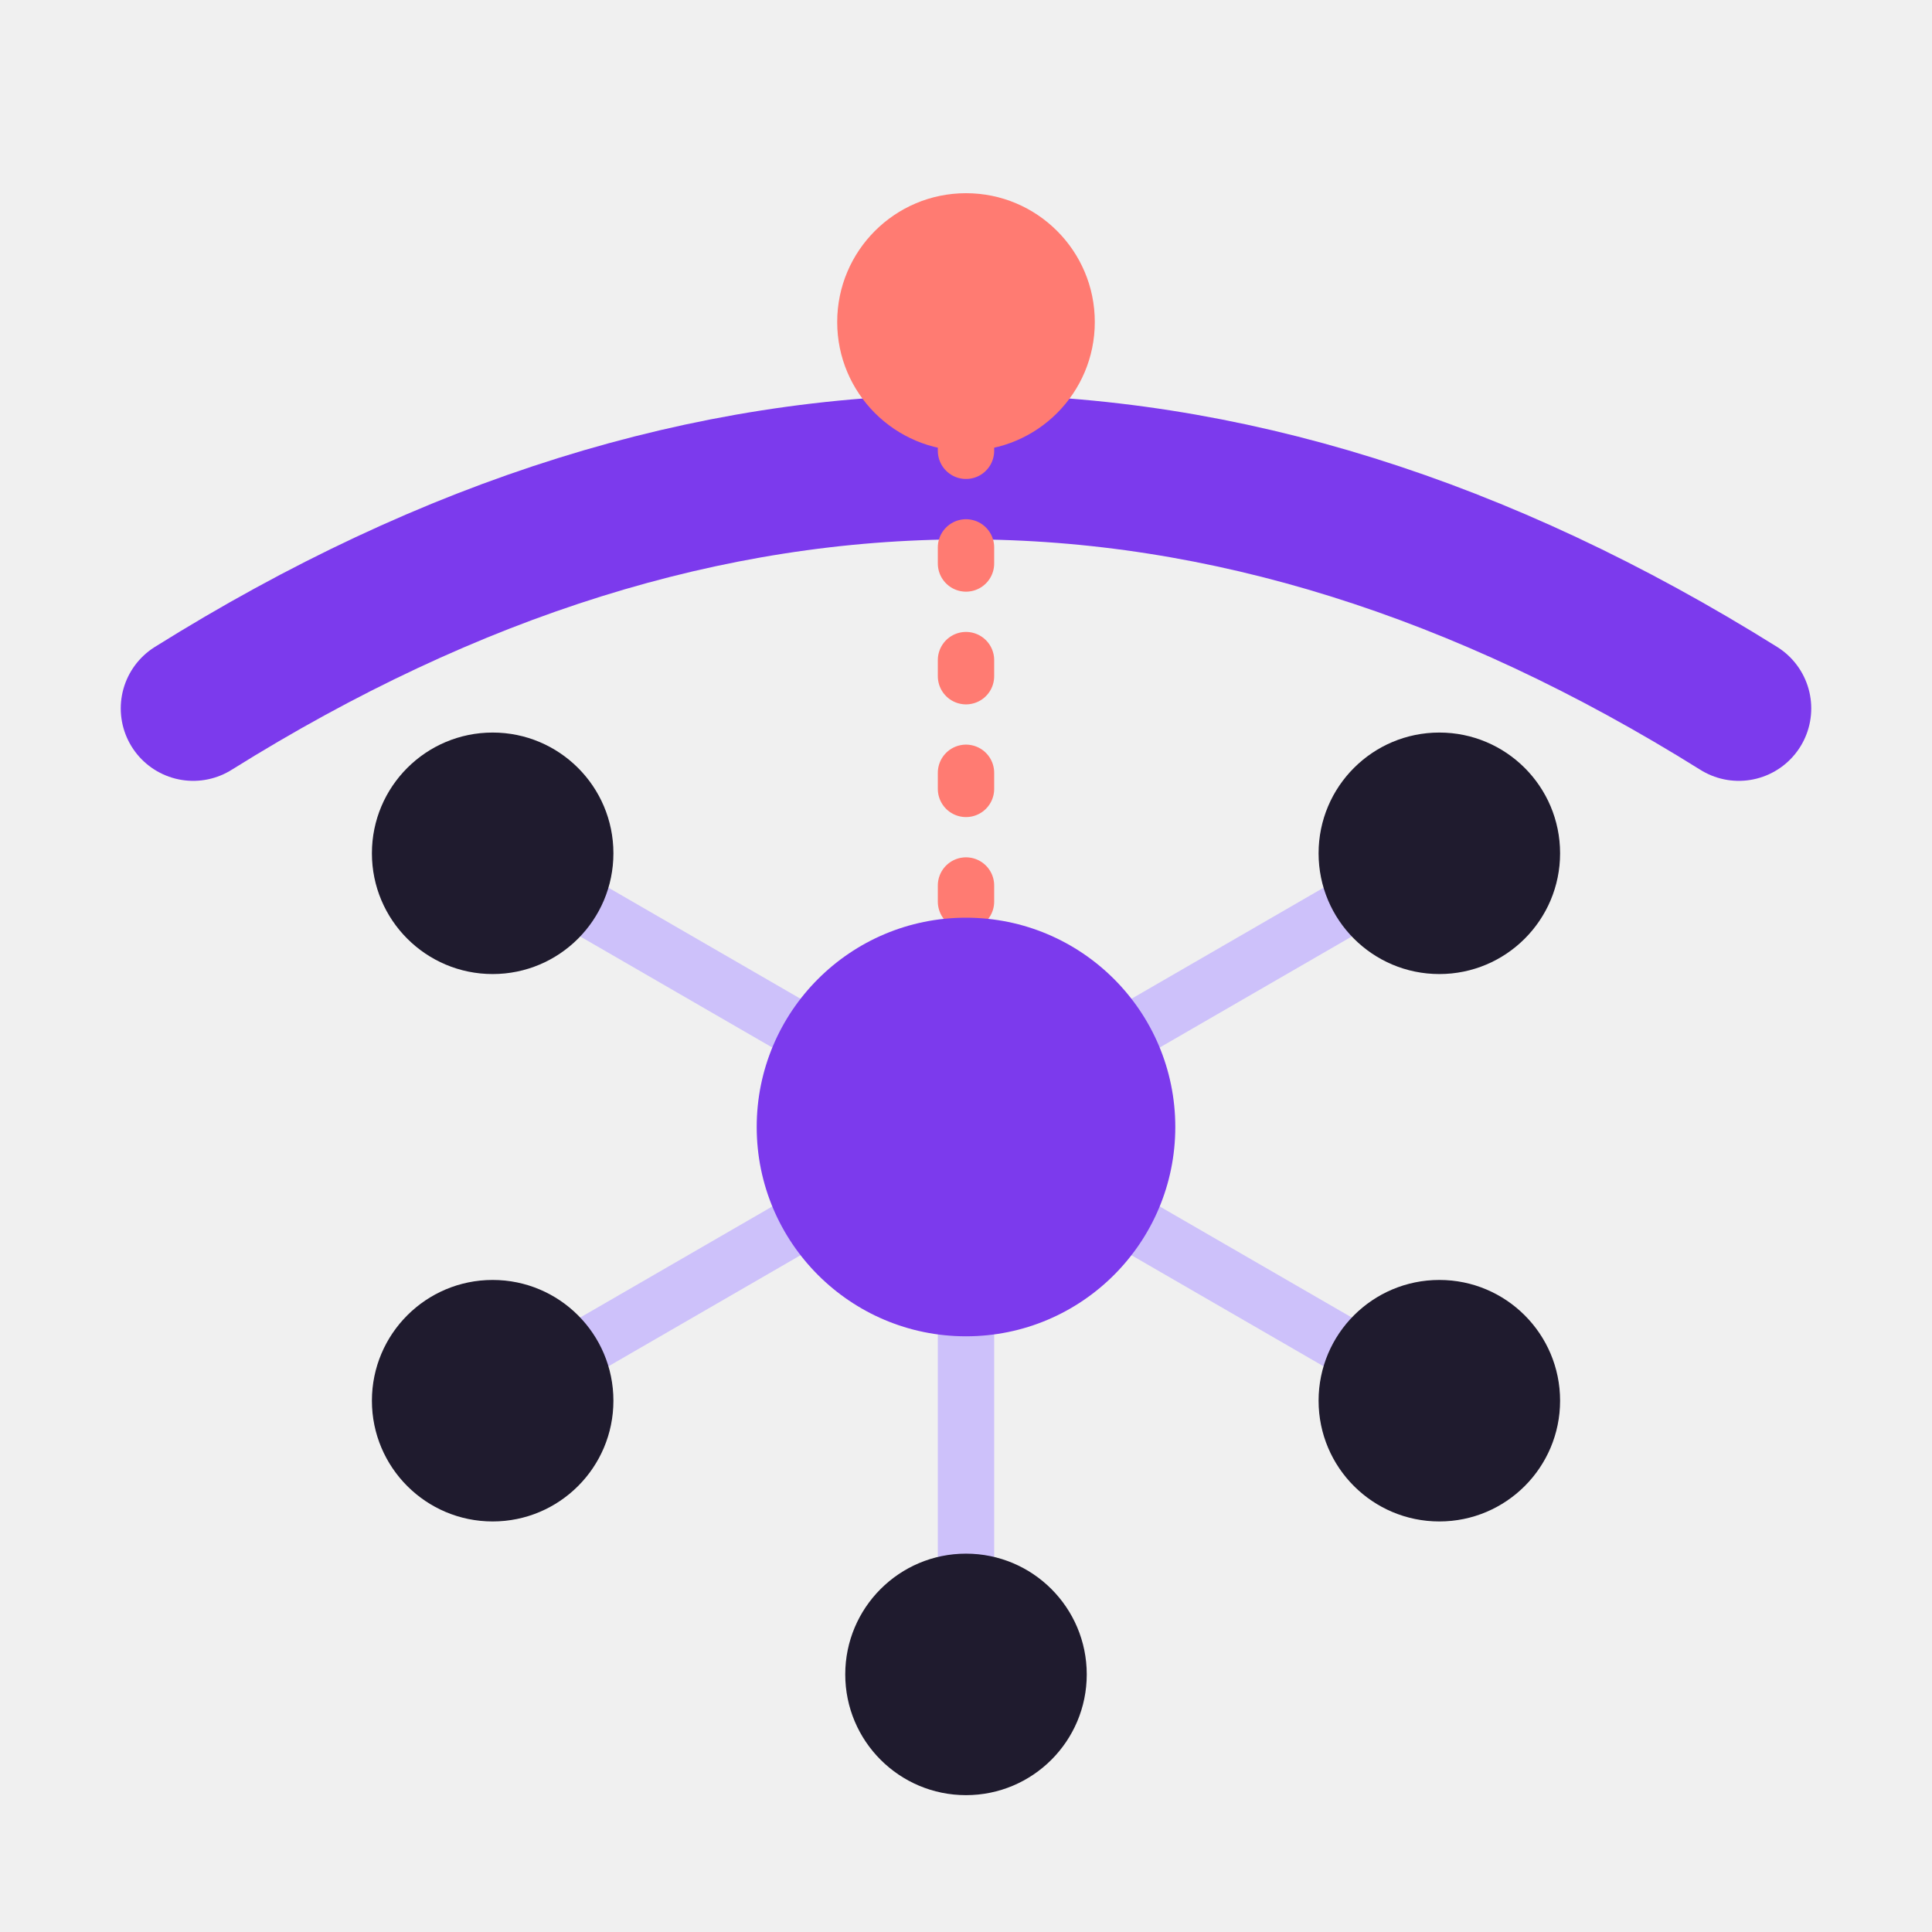
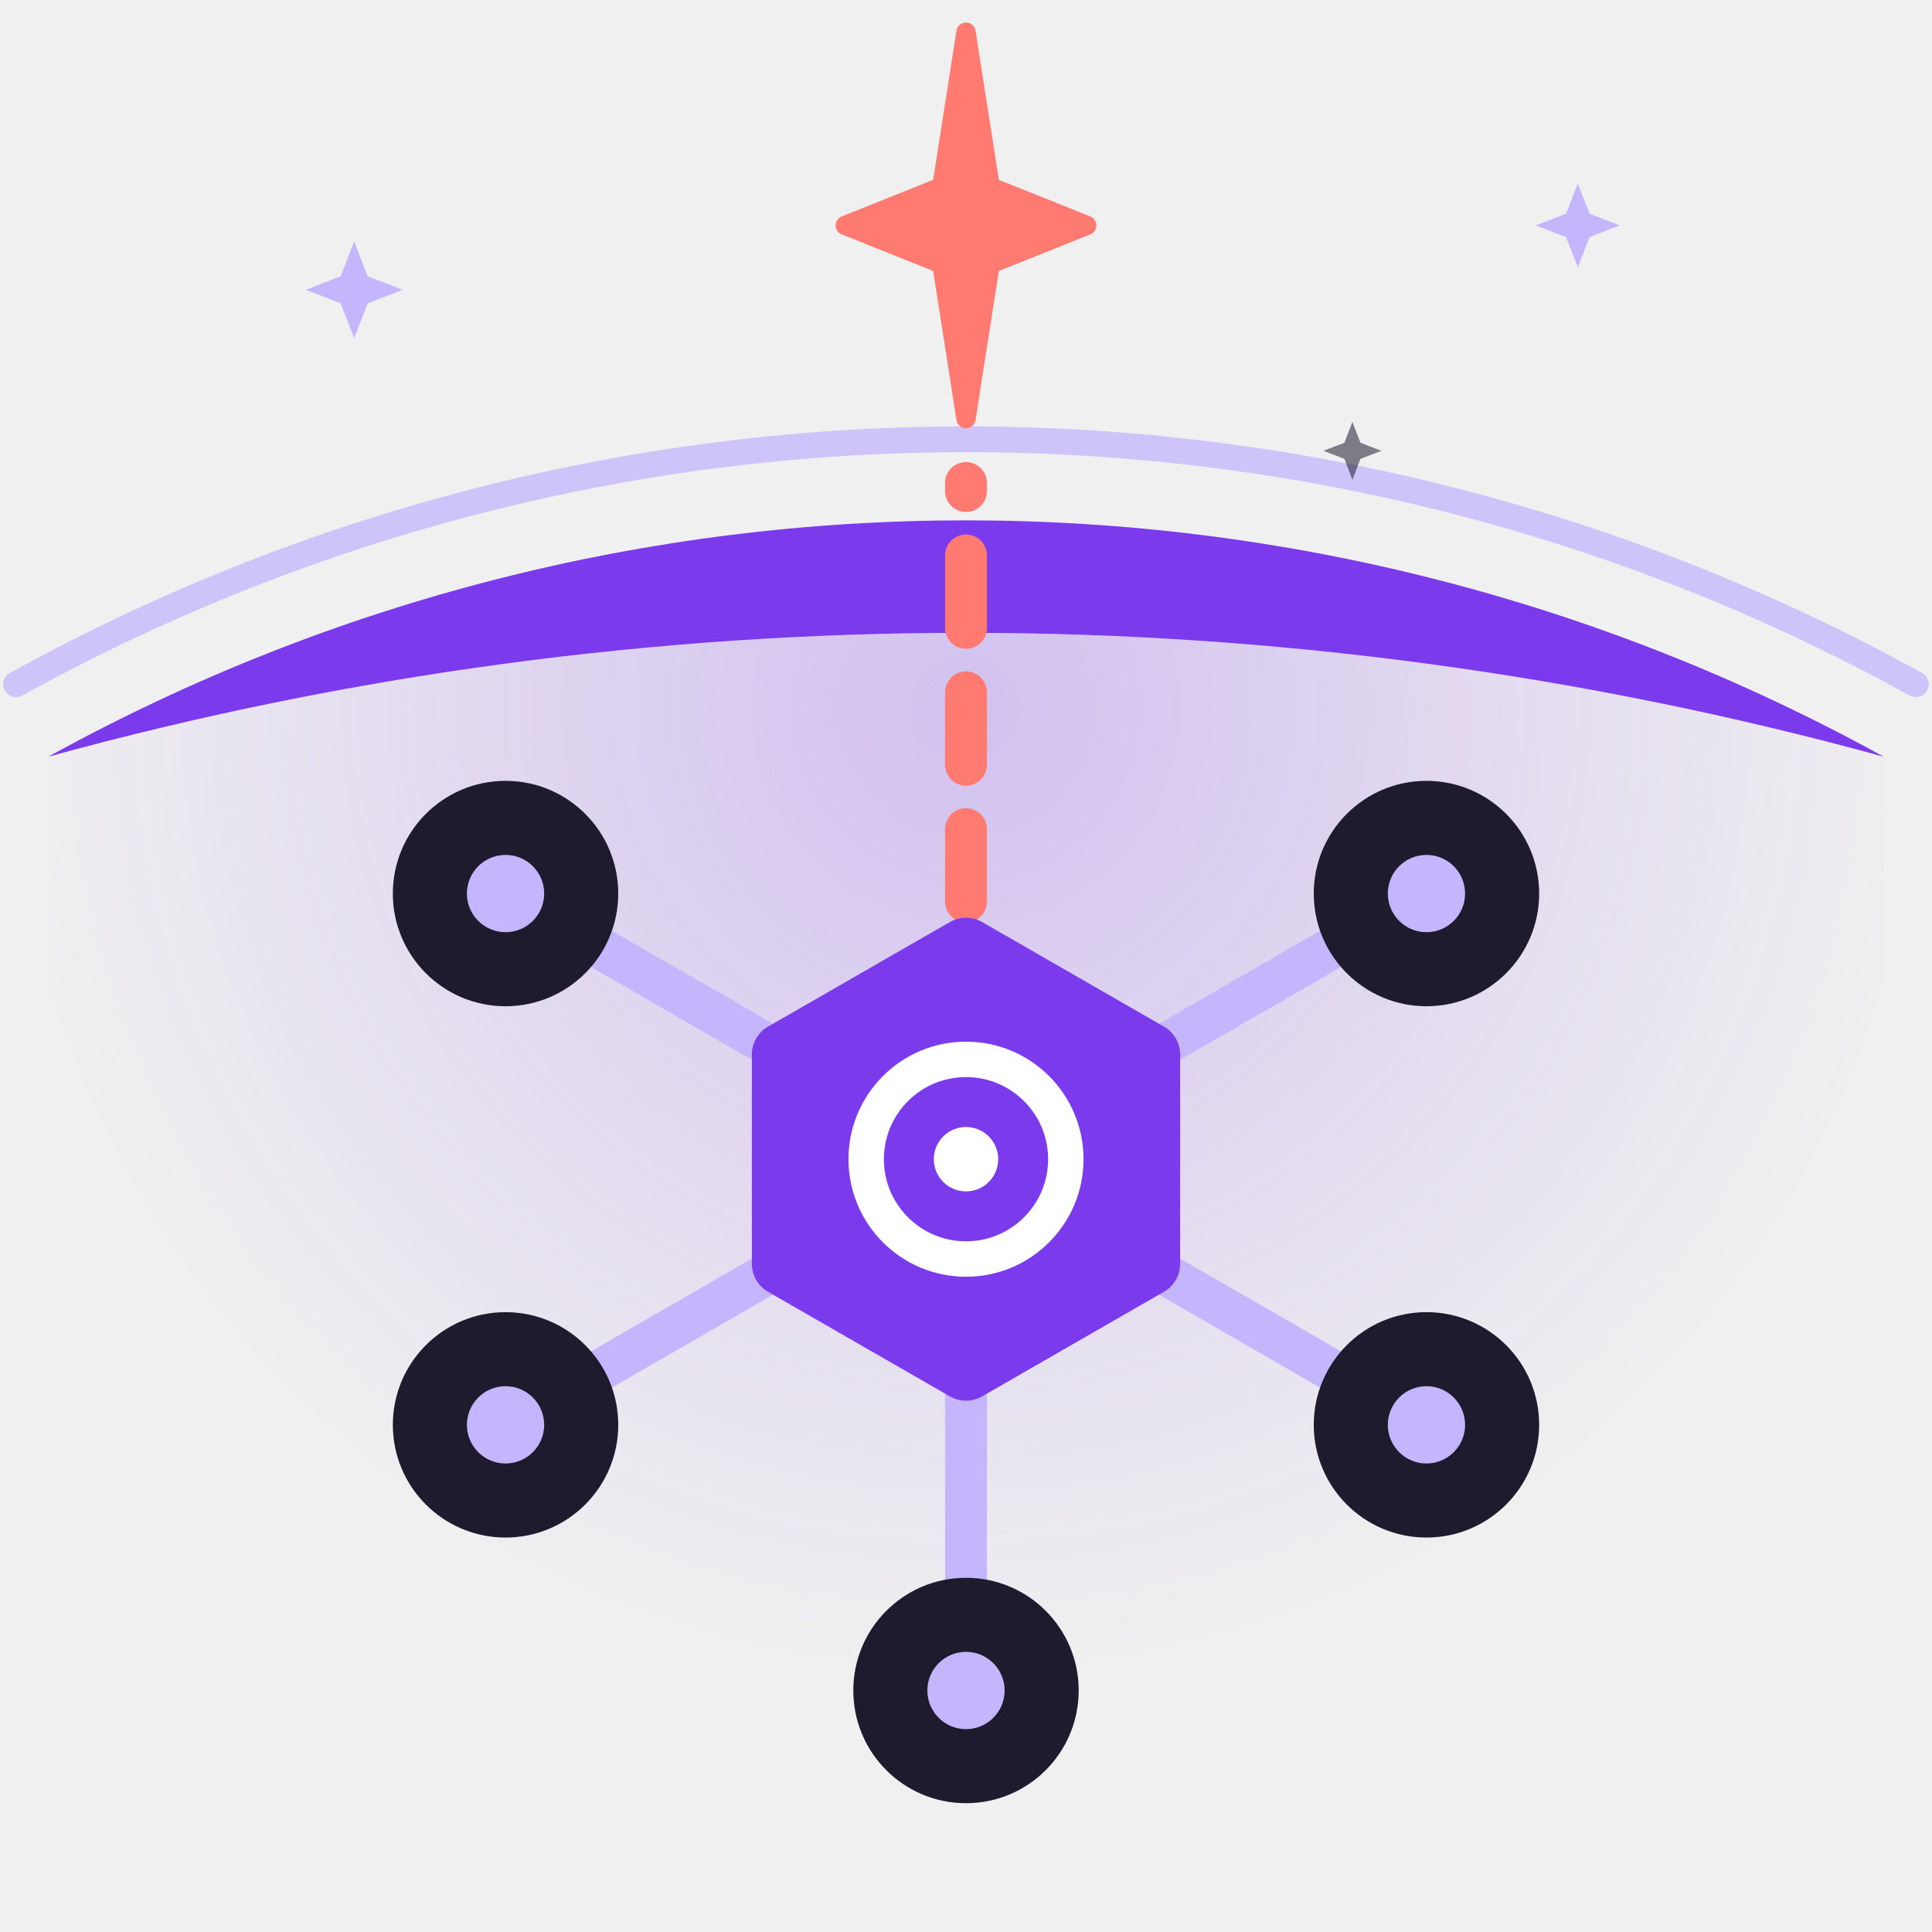
<svg xmlns="http://www.w3.org/2000/svg" viewBox="0 0 120 120" width="120" height="120">
-   <path d="M12 44 Q60 14 108 44" fill="none" stroke="#7c3aed" stroke-width="9" stroke-linecap="round" />
-   <path d="M60 70 L30.6 53.0 M60 70 L89.4 53.0 M60 70 L89.4 87.0 M60 70 L60.0 104.0 M60 70 L30.6 87.0" stroke="#c4b5fd" stroke-width="3.5" fill="none" opacity="0.8" />
-   <path d="M60 70 L60 22" stroke="#ff7b72" stroke-width="3.5" fill="none" stroke-dasharray="1 6" stroke-linecap="round" />
-   <path d="M30.6 53.0 A34 34 0 0 1 89.4 53.0" fill="none" stroke="#ff7b72" stroke-width="4" stroke-linecap="round" opacity="0.0" />
-   <circle cx="60" cy="70" r="13" fill="#7c3aed" />
-   <circle cx="30.6" cy="53.0" r="7.5" fill="#1f1b2e" />
-   <circle cx="89.4" cy="53.0" r="7.5" fill="#1f1b2e" />
-   <circle cx="89.4" cy="87.0" r="7.5" fill="#1f1b2e" />
-   <circle cx="60.0" cy="104.0" r="7.5" fill="#1f1b2e" />
-   <circle cx="30.6" cy="87.0" r="7.5" fill="#1f1b2e" />
-   <circle cx="60" cy="20" r="8" fill="#ff7b72" />
+   <defs>
+     <radialGradient id="pgS1m" gradientUnits="userSpaceOnUse" cx="60" cy="44" r="60">
+       <stop offset="0" stop-color="#7c3aed" stop-opacity="0.26" />
+       <stop offset="1" stop-color="#7c3aed" stop-opacity="0" />
+     </radialGradient>
+   </defs>
+   <path d="M3 47 A215 215 0 0 1 117 47 L117 106 L3 106 Z" fill="url(#pgS1m)" />
+   <path d="M1 42.5 A122 122 0 0 1 119 42.5" fill="none" stroke="#c4b5fd" stroke-width="1.6" stroke-linecap="round" opacity="0.75" />
+   <path d="M3 47 A118 118 0 0 1 117 47 A215 215 0 0 0 3 47 Z" fill="#7c3aed" />
+   <path d="M22 15 L22.84 17.16 L25 18 L22.84 18.84 L22 21 L21.16 18.84 L19 18 L21.16 17.16 Z" fill="#c4b5fd" opacity="1" />
+   <path d="M98 11.4 L98.73 13.27 L100.6 14 L98.73 14.73 L98 16.6 L97.27 14.73 L95.4 14 L97.27 13.27 Z" fill="#c4b5fd" opacity="1" />
+   <path d="M84 26.2 L84.50 27.50 L85.8 28 L84.50 28.50 L84 29.8 L83.50 28.50 L82.2 28 L83.50 27.50 Z" fill="#1f1b2e" opacity="0.55" />
+   <path d="M60 72 L31.4 55.5 M60 72 L88.6 55.5 M60 72 L88.6 88.5 M60 72 L60.0 105.0 M60 72 L31.4 88.5" stroke="#c4b5fd" stroke-width="2.6" fill="none" stroke-linecap="round" />
+   <path d="M60 56 L60 30" stroke="#ff7b72" stroke-width="2.6" fill="none" stroke-dasharray="4.5 4" stroke-linecap="round" />
+   <circle cx="31.4" cy="55.5" r="7" fill="#1f1b2e" />
+   <circle cx="31.4" cy="55.5" r="2.4" fill="#c4b5fd" />
+   <circle cx="88.6" cy="55.5" r="7" fill="#1f1b2e" />
+   <circle cx="88.6" cy="55.5" r="2.4" fill="#c4b5fd" />
+   <circle cx="88.6" cy="88.5" r="7" fill="#1f1b2e" />
+   <circle cx="88.6" cy="88.5" r="2.4" fill="#c4b5fd" />
+   <circle cx="60.0" cy="105.0" r="7" fill="#1f1b2e" />
+   <circle cx="60.0" cy="105.0" r="2.4" fill="#c4b5fd" />
+   <circle cx="31.4" cy="88.5" r="7" fill="#1f1b2e" />
+   <circle cx="31.4" cy="88.5" r="2.4" fill="#c4b5fd" />
+   <path d="M71.3 78.5 L60.0 85.0 L48.7 78.5 L48.7 65.5 L60.0 59.0 L71.3 65.5 Z" fill="#7c3aed" stroke="#7c3aed" stroke-width="4" stroke-linejoin="round" />
+   <circle cx="60" cy="72" r="6.2" fill="none" stroke="#ffffff" stroke-width="2.2" />
+   <circle cx="60" cy="72" r="2" fill="#ffffff" />
+   <path d="M60 2 L61.50 11.60 L67.5 14 L61.50 16.40 L60 26 L58.50 16.40 L52.5 14 L58.50 11.60 Z" fill="#ff7b72" stroke="#ff7b72" stroke-width="1.2" stroke-linejoin="round" />
</svg>
